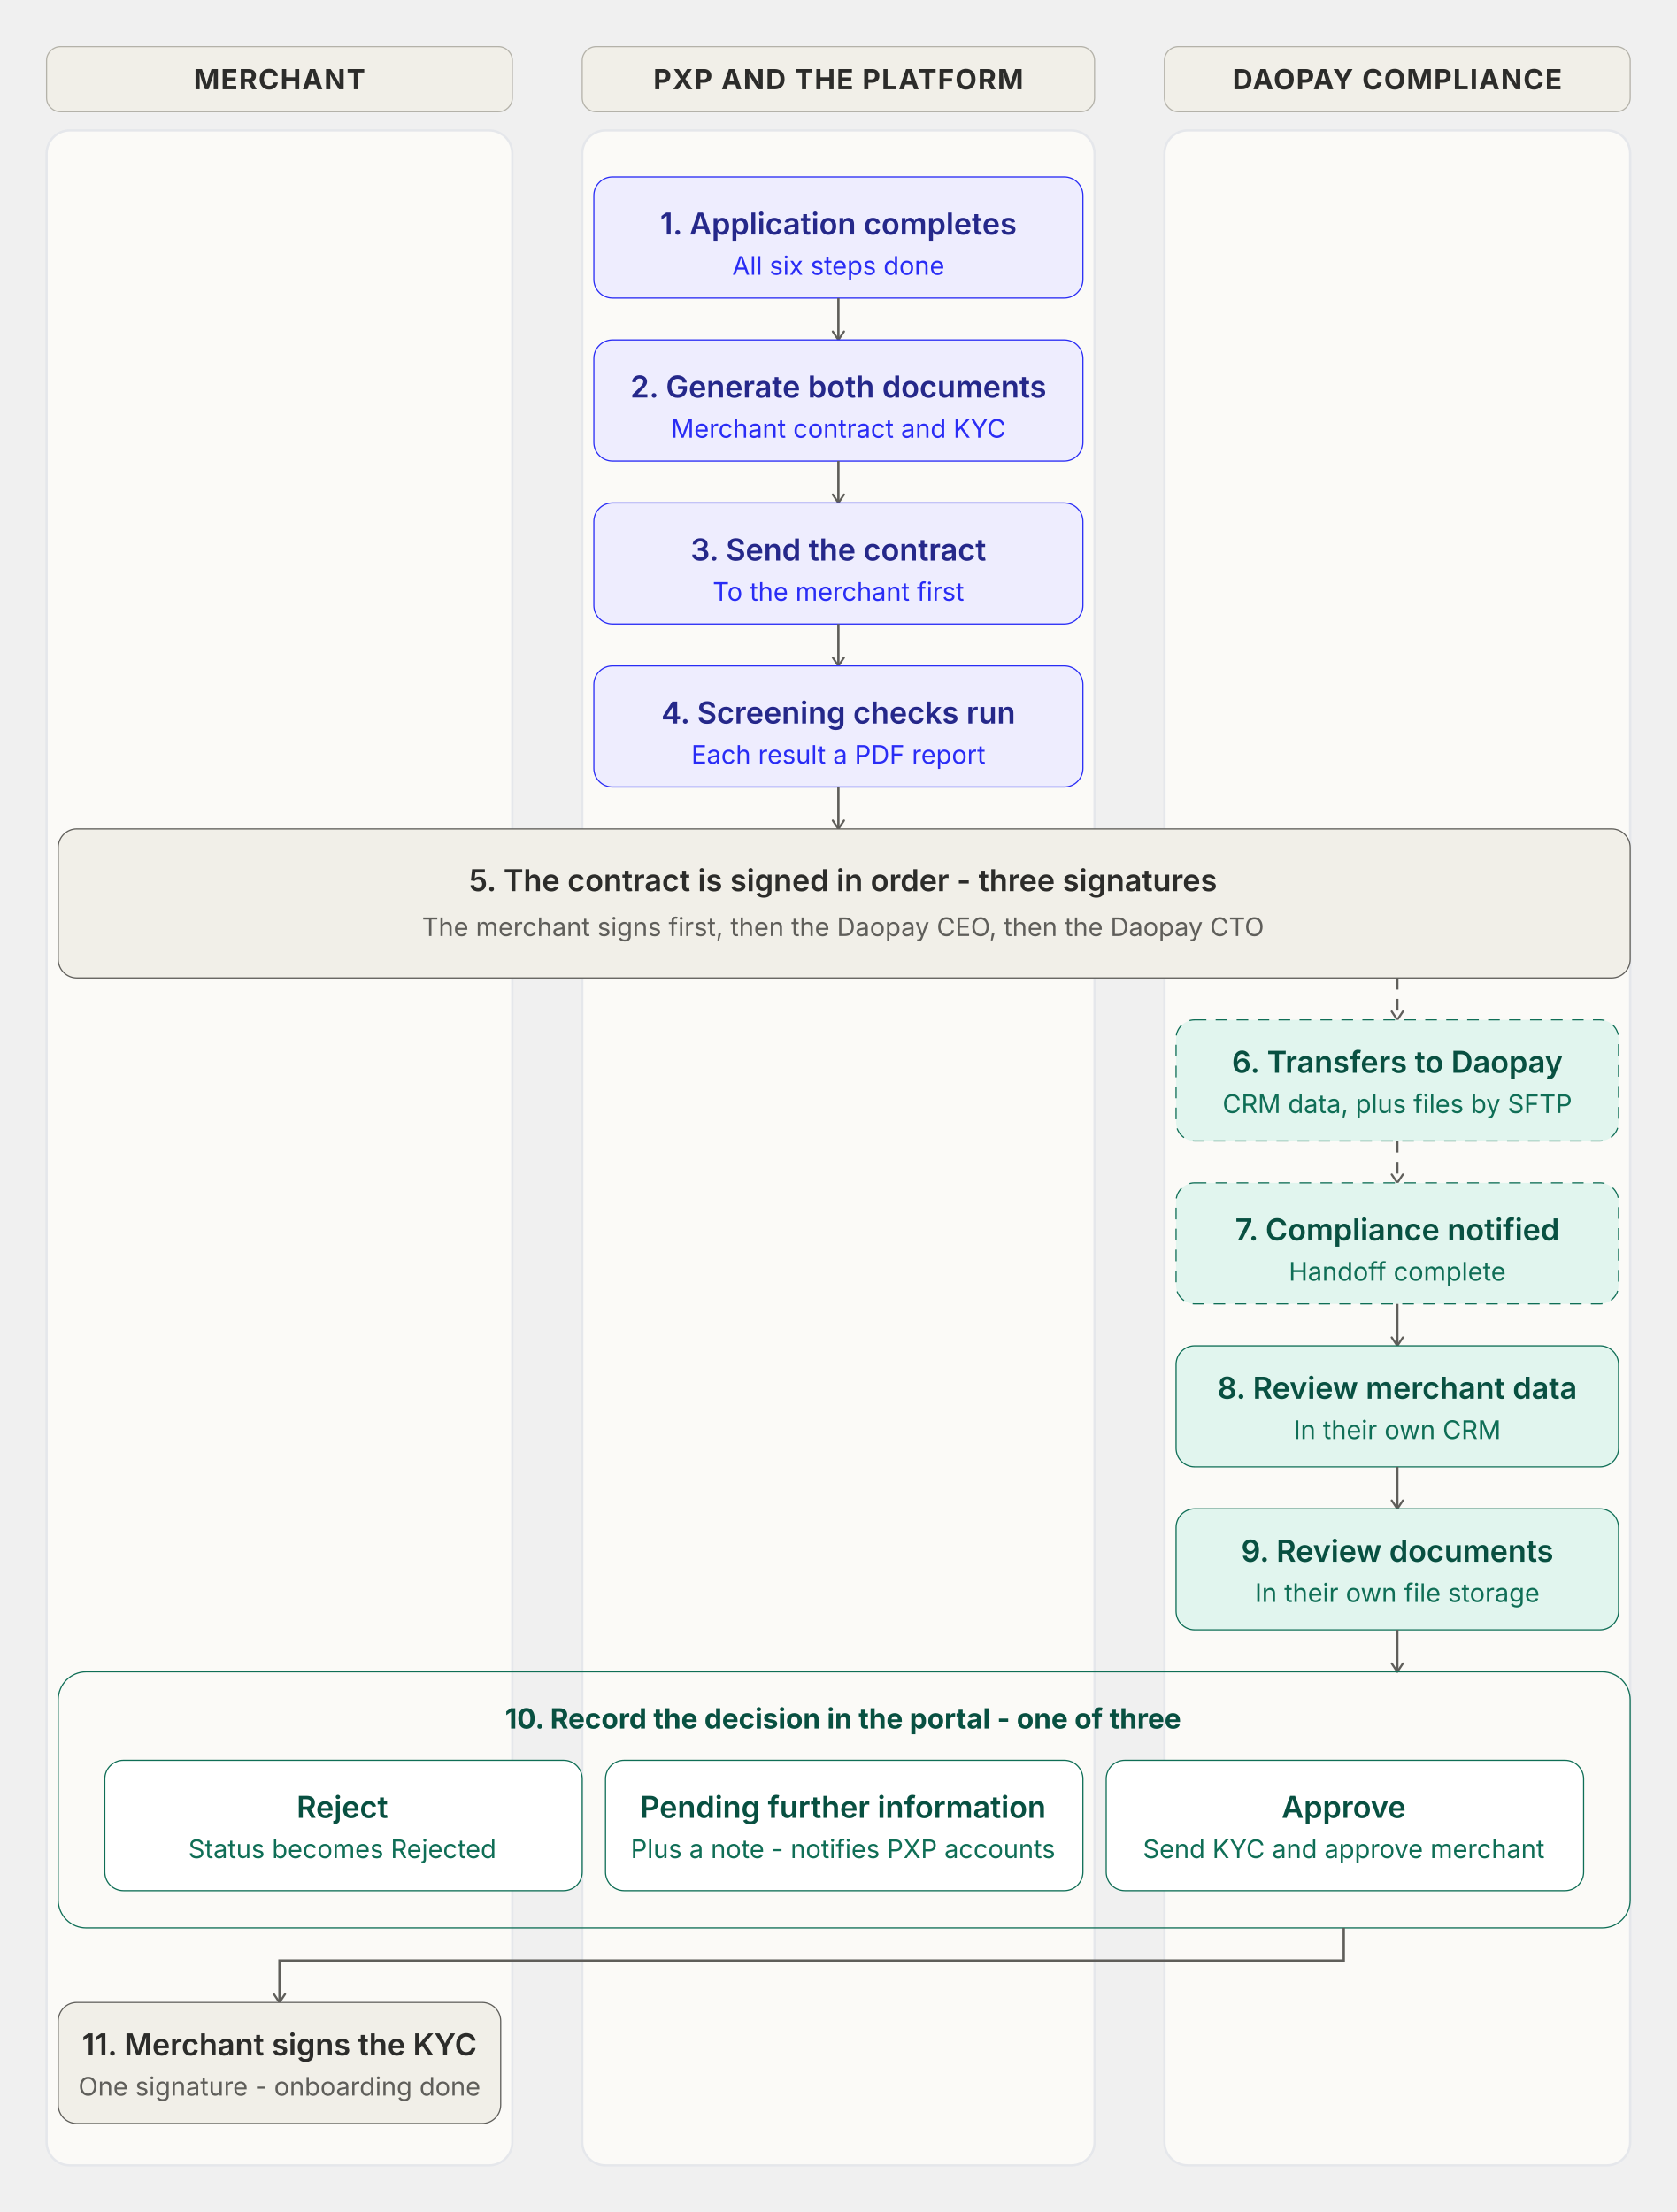
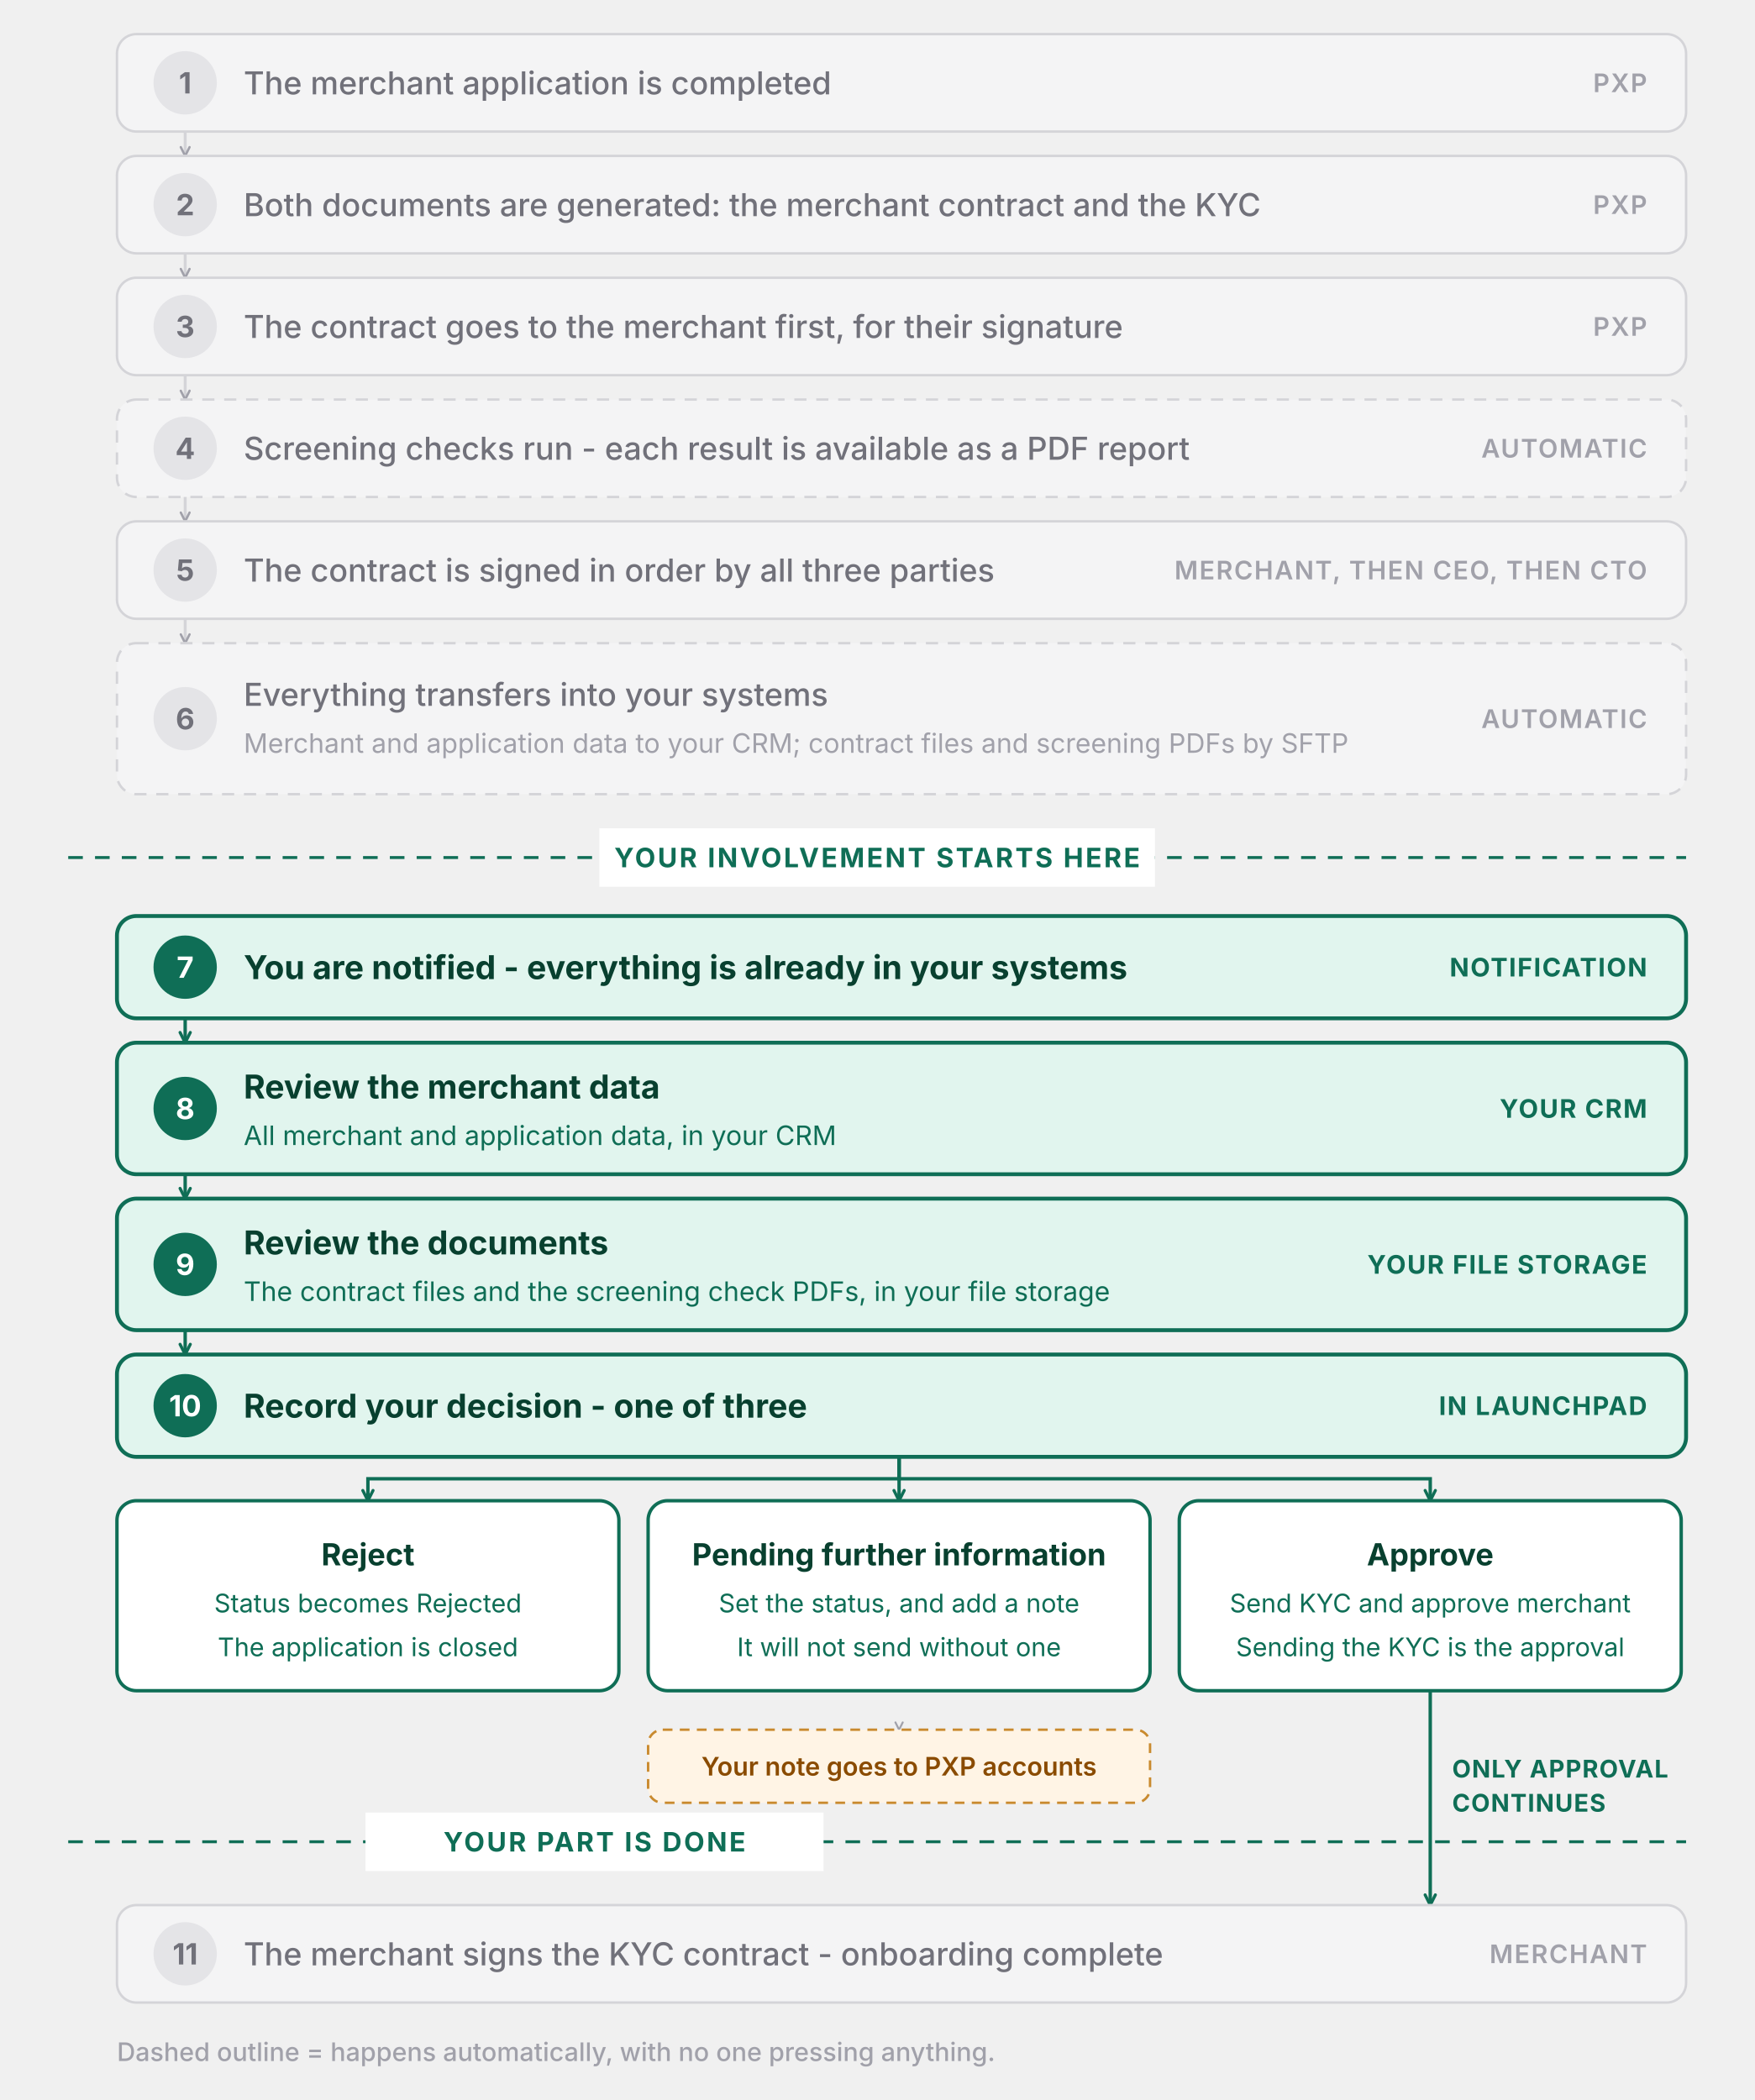
- <svg xmlns="http://www.w3.org/2000/svg" width="100%" viewBox="0 0 720 950" role="img">
+ <svg xmlns="http://www.w3.org/2000/svg" width="720" height="862" viewBox="0 0 720 862" role="img">
  <defs>
-     <marker id="arrow" viewBox="0 0 10 10" refX="8" refY="5" markerWidth="6" markerHeight="6" orient="auto-start-reverse">
-       <path d="M2 1L8 5L2 9" fill="none" stroke="#5F5E5A" stroke-width="1.5" stroke-linecap="round" stroke-linejoin="round" />
+     <marker id="tip" viewBox="0 0 10 10" refX="8" refY="5" markerWidth="5" markerHeight="5" orient="auto-start-reverse">
+       <path d="M2 2L8 5L2 8" fill="none" stroke="#A1A1AA" stroke-width="1.6" stroke-linecap="round" stroke-linejoin="round" />
+     </marker>
+     <marker id="tipOn" viewBox="0 0 10 10" refX="8" refY="5" markerWidth="5" markerHeight="5" orient="auto-start-reverse">
+       <path d="M2 2L8 5L2 8" fill="none" stroke="#0F6E56" stroke-width="1.8" stroke-linecap="round" stroke-linejoin="round" />
    </marker>
    <style>
-       text { font-family: Inter, -apple-system, "Segoe UI", Roboto, Helvetica, Arial, sans-serif; }
-       .th { font-size: 13px; font-weight: 600; fill: #2C2C2A; }
-       .ts { font-size: 11px; font-weight: 400; fill: #5F5E5A; }
-       .lane rect { fill: #FBFAF7; stroke: #E5E7EB; }
-       .lanehead rect { fill: #F1EFE8; stroke: #B4B2A9; }
-       .lanehead text { font-size: 12px; font-weight: 700; fill: #2C2C2A; letter-spacing: 0.04em; }
-       .arr { stroke: #5F5E5A; stroke-width: 1; fill: none; }
-       .auto { stroke-dasharray: 5 4; }
-       .cgray rect { fill: #F1EFE8; stroke: #5F5E5A; }
-       .cblue rect { fill: #EEEDFE; stroke: #292CF5; }
-       .cblue .th { fill: #25288A; } .cblue .ts { fill: #292CF5; }
-       .cgreen rect { fill: #E1F5EE; stroke: #0F6E56; }
-       .cgreen .th { fill: #085041; } .cgreen .ts { fill: #0F6E56; }
-       .cgreen-auto rect { fill: #E1F5EE; stroke: #0F6E56; stroke-dasharray: 5 4; }
-       .cgreen-auto .th { fill: #085041; } .cgreen-auto .ts { fill: #0F6E56; }
-       .group rect { fill: none; stroke: #0F6E56; }
-       .group text { font-size: 12px; font-weight: 700; fill: #085041; }
-       .inner rect { fill: #FFFFFF; stroke: #0F6E56; }
-       .inner .th { fill: #085041; } .inner .ts { fill: #0F6E56; }
+       text { font-family: Inter, "Segoe UI", Roboto, Helvetica, Arial, sans-serif; }
+       .off rect { fill: #F4F4F5; stroke: #D4D4D8; }
+       .off .n { fill: #E4E4E7; }
+       .off .nt { fill: #71717A; }
+       .off .t { fill: #71717A; font-size: 13px; font-weight: 500; }
+       .off .s { fill: #A1A1AA; font-size: 11px; font-weight: 400; }
+       .off .a { fill: #A1A1AA; font-size: 10.5px; font-weight: 600; letter-spacing: 0.05em; }
+       .auto rect { stroke-dasharray: 5 4; }
+       .on rect { fill: #E1F5EE; stroke: #0F6E56; stroke-width: 1.6; }
+       .on .n { fill: #0F6E56; }
+       .on .nt { fill: #FFFFFF; }
+       .on .t { fill: #08402F; font-size: 13.5px; font-weight: 700; }
+       .on .s { fill: #0F6E56; font-size: 11px; font-weight: 400; }
+       .on .a { fill: #0F6E56; font-size: 10.5px; font-weight: 700; letter-spacing: 0.05em; }
+       .nt { font-size: 12px; font-weight: 700; }
+       .band { stroke: #0F6E56; stroke-width: 1.2; stroke-dasharray: 6 5; }
+       .bandtext { fill: #0F6E56; font-size: 11px; font-weight: 700; letter-spacing: 0.08em; }
+       .pick rect { fill: #FFFFFF; stroke: #0F6E56; stroke-width: 1.4; }
+       .pick .t { fill: #08402F; font-size: 12.5px; font-weight: 700; }
+       .pick .s { fill: #0F6E56; font-size: 10.5px; font-weight: 400; }
+       .chip rect { fill: #FFF4E5; stroke: #C98A2E; stroke-width: 1; stroke-dasharray: 4 3; }
+       .chip text { fill: #8A4B00; font-size: 10.5px; font-weight: 600; }
+       .tag { fill: #0F6E56; font-size: 10px; font-weight: 700; letter-spacing: 0.04em; }
+       .link { stroke: #D4D4D8; stroke-width: 1.2; }
+       .linkOn { stroke: #0F6E56; stroke-width: 1.4; }
    </style>
  </defs>
-   <g class="lane">
-     <rect x="20" y="56" width="200" height="874" rx="10" stroke-width="1" />
-     <rect x="250" y="56" width="220" height="874" rx="10" stroke-width="1" />
-     <rect x="500" y="56" width="200" height="874" rx="10" stroke-width="1" />
+   <g class="off">
+     <rect x="48" y="14" width="644" height="40" rx="8" stroke-width="1" />
+     <circle class="n" cx="76" cy="34" r="13" />
+     <text class="nt" x="76" y="34" text-anchor="middle" dominant-baseline="central">1</text>
+     <text class="t" x="100" y="34" dominant-baseline="central">The merchant application is completed</text>
+     <text class="a" x="676" y="34" text-anchor="end" dominant-baseline="central">PXP</text>
  </g>
-   <g class="lanehead">
-     <rect x="20" y="20" width="200" height="28" rx="6" stroke-width="0.5" />
-     <text x="120" y="34" text-anchor="middle" dominant-baseline="central">MERCHANT</text>
-     <rect x="250" y="20" width="220" height="28" rx="6" stroke-width="0.5" />
-     <text x="360" y="34" text-anchor="middle" dominant-baseline="central">PXP AND THE PLATFORM</text>
-     <rect x="500" y="20" width="200" height="28" rx="6" stroke-width="0.5" />
-     <text x="600" y="34" text-anchor="middle" dominant-baseline="central">DAOPAY COMPLIANCE</text>
+   <line x1="76" y1="54" x2="76" y2="64" class="link" marker-end="url(#tip)" />
+   <g class="off">
+     <rect x="48" y="64" width="644" height="40" rx="8" stroke-width="1" />
+     <circle class="n" cx="76" cy="84" r="13" />
+     <text class="nt" x="76" y="84" text-anchor="middle" dominant-baseline="central">2</text>
+     <text class="t" x="100" y="84" dominant-baseline="central">Both documents are generated: the merchant contract and the KYC</text>
+     <text class="a" x="676" y="84" text-anchor="end" dominant-baseline="central">PXP</text>
  </g>
-   <g class="cblue">
-     <rect x="255" y="76" width="210" height="52" rx="8" stroke-width="0.5" />
-     <text class="th" x="360" y="96" text-anchor="middle" dominant-baseline="central">1. Application completes</text>
-     <text class="ts" x="360" y="114" text-anchor="middle" dominant-baseline="central">All six steps done</text>
+   <line x1="76" y1="104" x2="76" y2="114" class="link" marker-end="url(#tip)" />
+   <g class="off">
+     <rect x="48" y="114" width="644" height="40" rx="8" stroke-width="1" />
+     <circle class="n" cx="76" cy="134" r="13" />
+     <text class="nt" x="76" y="134" text-anchor="middle" dominant-baseline="central">3</text>
+     <text class="t" x="100" y="134" dominant-baseline="central">The contract goes to the merchant first, for their signature</text>
+     <text class="a" x="676" y="134" text-anchor="end" dominant-baseline="central">PXP</text>
  </g>
-   <line x1="360" y1="128" x2="360" y2="146" class="arr" marker-end="url(#arrow)" />
-   <g class="cblue">
-     <rect x="255" y="146" width="210" height="52" rx="8" stroke-width="0.5" />
-     <text class="th" x="360" y="166" text-anchor="middle" dominant-baseline="central">2. Generate both documents</text>
-     <text class="ts" x="360" y="184" text-anchor="middle" dominant-baseline="central">Merchant contract and KYC</text>
+   <line x1="76" y1="154" x2="76" y2="164" class="link" marker-end="url(#tip)" />
+   <g class="off auto">
+     <rect x="48" y="164" width="644" height="40" rx="8" stroke-width="1" />
+     <circle class="n" cx="76" cy="184" r="13" />
+     <text class="nt" x="76" y="184" text-anchor="middle" dominant-baseline="central">4</text>
+     <text class="t" x="100" y="184" dominant-baseline="central">Screening checks run - each result is available as a PDF report</text>
+     <text class="a" x="676" y="184" text-anchor="end" dominant-baseline="central">AUTOMATIC</text>
  </g>
-   <line x1="360" y1="198" x2="360" y2="216" class="arr" marker-end="url(#arrow)" />
-   <g class="cblue">
-     <rect x="255" y="216" width="210" height="52" rx="8" stroke-width="0.5" />
-     <text class="th" x="360" y="236" text-anchor="middle" dominant-baseline="central">3. Send the contract</text>
-     <text class="ts" x="360" y="254" text-anchor="middle" dominant-baseline="central">To the merchant first</text>
+   <line x1="76" y1="204" x2="76" y2="214" class="link" marker-end="url(#tip)" />
+   <g class="off">
+     <rect x="48" y="214" width="644" height="40" rx="8" stroke-width="1" />
+     <circle class="n" cx="76" cy="234" r="13" />
+     <text class="nt" x="76" y="234" text-anchor="middle" dominant-baseline="central">5</text>
+     <text class="t" x="100" y="234" dominant-baseline="central">The contract is signed in order by all three parties</text>
+     <text class="a" x="676" y="234" text-anchor="end" dominant-baseline="central">MERCHANT, THEN CEO, THEN CTO</text>
  </g>
-   <line x1="360" y1="268" x2="360" y2="286" class="arr" marker-end="url(#arrow)" />
-   <g class="cblue">
-     <rect x="255" y="286" width="210" height="52" rx="8" stroke-width="0.5" />
-     <text class="th" x="360" y="306" text-anchor="middle" dominant-baseline="central">4. Screening checks run</text>
-     <text class="ts" x="360" y="324" text-anchor="middle" dominant-baseline="central">Each result a PDF report</text>
+   <line x1="76" y1="254" x2="76" y2="264" class="link" marker-end="url(#tip)" />
+   <g class="off auto">
+     <rect x="48" y="264" width="644" height="62" rx="8" stroke-width="1" />
+     <circle class="n" cx="76" cy="295" r="13" />
+     <text class="nt" x="76" y="295" text-anchor="middle" dominant-baseline="central">6</text>
+     <text class="t" x="100" y="285" dominant-baseline="central">Everything transfers into your systems</text>
+     <text class="s" x="100" y="305" dominant-baseline="central">Merchant and application data to your CRM; contract files and screening PDFs by SFTP</text>
+     <text class="a" x="676" y="295" text-anchor="end" dominant-baseline="central">AUTOMATIC</text>
  </g>
-   <line x1="360" y1="338" x2="360" y2="356" class="arr" marker-end="url(#arrow)" />
-   <g class="cgray">
-     <rect x="25" y="356" width="675" height="64" rx="8" stroke-width="0.5" />
-     <text class="th" x="362" y="378" text-anchor="middle" dominant-baseline="central">5. The contract is signed in order - three signatures</text>
-     <text class="ts" x="362" y="398" text-anchor="middle" dominant-baseline="central">The merchant signs first, then the Daopay CEO, then the Daopay CTO</text>
+   <line x1="28" y1="352" x2="692" y2="352" class="band" />
+   <rect x="246" y="340" width="228" height="24" fill="#FFFFFF" />
+   <text class="bandtext" x="360" y="352" text-anchor="middle" dominant-baseline="central">YOUR INVOLVEMENT STARTS HERE</text>
+   <g class="on">
+     <rect x="48" y="376" width="644" height="42" rx="8" />
+     <circle class="n" cx="76" cy="397" r="13" />
+     <text class="nt" x="76" y="397" text-anchor="middle" dominant-baseline="central">7</text>
+     <text class="t" x="100" y="397" dominant-baseline="central">You are notified - everything is already in your systems</text>
+     <text class="a" x="676" y="397" text-anchor="end" dominant-baseline="central">NOTIFICATION</text>
  </g>
-   <line x1="600" y1="420" x2="600" y2="438" class="arr auto" marker-end="url(#arrow)" />
-   <g class="cgreen-auto">
-     <rect x="505" y="438" width="190" height="52" rx="8" stroke-width="0.5" />
-     <text class="th" x="600" y="456" text-anchor="middle" dominant-baseline="central">6. Transfers to Daopay</text>
-     <text class="ts" x="600" y="474" text-anchor="middle" dominant-baseline="central">CRM data, plus files by SFTP</text>
+   <line x1="76" y1="418" x2="76" y2="428" class="linkOn" marker-end="url(#tipOn)" />
+   <g class="on">
+     <rect x="48" y="428" width="644" height="54" rx="8" />
+     <circle class="n" cx="76" cy="455" r="13" />
+     <text class="nt" x="76" y="455" text-anchor="middle" dominant-baseline="central">8</text>
+     <text class="t" x="100" y="446" dominant-baseline="central">Review the merchant data</text>
+     <text class="s" x="100" y="466" dominant-baseline="central">All merchant and application data, in your CRM</text>
+     <text class="a" x="676" y="455" text-anchor="end" dominant-baseline="central">YOUR CRM</text>
  </g>
-   <line x1="600" y1="490" x2="600" y2="508" class="arr auto" marker-end="url(#arrow)" />
-   <g class="cgreen-auto">
-     <rect x="505" y="508" width="190" height="52" rx="8" stroke-width="0.5" />
-     <text class="th" x="600" y="528" text-anchor="middle" dominant-baseline="central">7. Compliance notified</text>
-     <text class="ts" x="600" y="546" text-anchor="middle" dominant-baseline="central">Handoff complete</text>
+   <line x1="76" y1="482" x2="76" y2="492" class="linkOn" marker-end="url(#tipOn)" />
+   <g class="on">
+     <rect x="48" y="492" width="644" height="54" rx="8" />
+     <circle class="n" cx="76" cy="519" r="13" />
+     <text class="nt" x="76" y="519" text-anchor="middle" dominant-baseline="central">9</text>
+     <text class="t" x="100" y="510" dominant-baseline="central">Review the documents</text>
+     <text class="s" x="100" y="530" dominant-baseline="central">The contract files and the screening check PDFs, in your file storage</text>
+     <text class="a" x="676" y="519" text-anchor="end" dominant-baseline="central">YOUR FILE STORAGE</text>
  </g>
-   <line x1="600" y1="560" x2="600" y2="578" class="arr" marker-end="url(#arrow)" />
-   <g class="cgreen">
-     <rect x="505" y="578" width="190" height="52" rx="8" stroke-width="0.5" />
-     <text class="th" x="600" y="596" text-anchor="middle" dominant-baseline="central">8. Review merchant data</text>
-     <text class="ts" x="600" y="614" text-anchor="middle" dominant-baseline="central">In their own CRM</text>
+   <line x1="76" y1="546" x2="76" y2="556" class="linkOn" marker-end="url(#tipOn)" />
+   <g class="on">
+     <rect x="48" y="556" width="644" height="42" rx="8" />
+     <circle class="n" cx="76" cy="577" r="13" />
+     <text class="nt" x="76" y="577" text-anchor="middle" dominant-baseline="central">10</text>
+     <text class="t" x="100" y="577" dominant-baseline="central">Record your decision - one of three</text>
+     <text class="a" x="676" y="577" text-anchor="end" dominant-baseline="central">IN LAUNCHPAD</text>
  </g>
-   <line x1="600" y1="630" x2="600" y2="648" class="arr" marker-end="url(#arrow)" />
-   <g class="cgreen">
-     <rect x="505" y="648" width="190" height="52" rx="8" stroke-width="0.5" />
-     <text class="th" x="600" y="666" text-anchor="middle" dominant-baseline="central">9. Review documents</text>
-     <text class="ts" x="600" y="684" text-anchor="middle" dominant-baseline="central">In their own file storage</text>
+   <path d="M369 598 L369 607 L151 607 L151 616" class="arr linkOn" fill="none" marker-end="url(#tipOn)" />
+   <line x1="369" y1="598" x2="369" y2="616" class="linkOn" marker-end="url(#tipOn)" />
+   <path d="M369 598 L369 607 L587 607 L587 616" class="arr linkOn" fill="none" marker-end="url(#tipOn)" />
+   <g class="pick">
+     <rect x="48" y="616" width="206" height="78" rx="8" />
+     <text class="t" x="151" y="638" text-anchor="middle" dominant-baseline="central">Reject</text>
+     <text class="s" x="151" y="658" text-anchor="middle" dominant-baseline="central">Status becomes Rejected</text>
+     <text class="s" x="151" y="676" text-anchor="middle" dominant-baseline="central">The application is closed</text>
  </g>
-   <line x1="600" y1="700" x2="600" y2="718" class="arr" marker-end="url(#arrow)" />
-   <g class="group">
-     <rect x="25" y="718" width="675" height="110" rx="12" stroke-width="0.5" />
-     <text x="362" y="738" text-anchor="middle" dominant-baseline="central">10. Record the decision in the portal - one of three</text>
+   <g class="pick">
+     <rect x="266" y="616" width="206" height="78" rx="8" />
+     <text class="t" x="369" y="638" text-anchor="middle" dominant-baseline="central">Pending further information</text>
+     <text class="s" x="369" y="658" text-anchor="middle" dominant-baseline="central">Set the status, and add a note</text>
+     <text class="s" x="369" y="676" text-anchor="middle" dominant-baseline="central">It will not send without one</text>
  </g>
-   <g class="inner">
-     <rect x="45" y="756" width="205" height="56" rx="8" stroke-width="0.5" />
-     <text class="th" x="147" y="776" text-anchor="middle" dominant-baseline="central">Reject</text>
-     <text class="ts" x="147" y="794" text-anchor="middle" dominant-baseline="central">Status becomes Rejected</text>
+   <g class="pick">
+     <rect x="484" y="616" width="206" height="78" rx="8" />
+     <text class="t" x="587" y="638" text-anchor="middle" dominant-baseline="central">Approve</text>
+     <text class="s" x="587" y="658" text-anchor="middle" dominant-baseline="central">Send KYC and approve merchant</text>
+     <text class="s" x="587" y="676" text-anchor="middle" dominant-baseline="central">Sending the KYC is the approval</text>
  </g>
-   <g class="inner">
-     <rect x="260" y="756" width="205" height="56" rx="8" stroke-width="0.5" />
-     <text class="th" x="362" y="776" text-anchor="middle" dominant-baseline="central">Pending further information</text>
-     <text class="ts" x="362" y="794" text-anchor="middle" dominant-baseline="central">Plus a note - notifies PXP accounts</text>
+   <line x1="369" y1="694" x2="369" y2="710" class="arr" marker-end="url(#tip)" />
+   <g class="chip">
+     <rect x="266" y="710" width="206" height="30" rx="6" />
+     <text x="369" y="725" text-anchor="middle" dominant-baseline="central">Your note goes to PXP accounts</text>
  </g>
-   <g class="inner">
-     <rect x="475" y="756" width="205" height="56" rx="8" stroke-width="0.5" />
-     <text class="th" x="577" y="776" text-anchor="middle" dominant-baseline="central">Approve</text>
-     <text class="ts" x="577" y="794" text-anchor="middle" dominant-baseline="central">Send KYC and approve merchant</text>
+   <line x1="587" y1="694" x2="587" y2="782" class="linkOn" marker-end="url(#tipOn)" />
+   <text class="tag" x="596" y="726" dominant-baseline="central">ONLY APPROVAL</text>
+   <text class="tag" x="596" y="740" dominant-baseline="central">CONTINUES</text>
+   <line x1="28" y1="756" x2="692" y2="756" class="band" />
+   <rect x="150" y="744" width="188" height="24" fill="#FFFFFF" />
+   <text class="bandtext" x="244" y="756" text-anchor="middle" dominant-baseline="central">YOUR PART IS DONE</text>
+   <g class="off">
+     <rect x="48" y="782" width="644" height="40" rx="8" stroke-width="1" />
+     <circle class="n" cx="76" cy="802" r="13" />
+     <text class="nt" x="76" y="802" text-anchor="middle" dominant-baseline="central">11</text>
+     <text class="t" x="100" y="802" dominant-baseline="central">The merchant signs the KYC contract - onboarding complete</text>
+     <text class="a" x="676" y="802" text-anchor="end" dominant-baseline="central">MERCHANT</text>
  </g>
-   <path d="M577 828 L577 842 L120 842 L120 860" class="arr" marker-end="url(#arrow)" />
-   <g class="cgray">
-     <rect x="25" y="860" width="190" height="52" rx="8" stroke-width="0.5" />
-     <text class="th" x="120" y="878" text-anchor="middle" dominant-baseline="central">11. Merchant signs the KYC</text>
-     <text class="ts" x="120" y="896" text-anchor="middle" dominant-baseline="central">One signature - onboarding done</text>
-   </g>
+   <text class="a" x="48" y="846" fill="#A1A1AA" font-size="10.5" font-weight="500">Dashed outline = happens automatically, with no one pressing anything.</text>
</svg>
